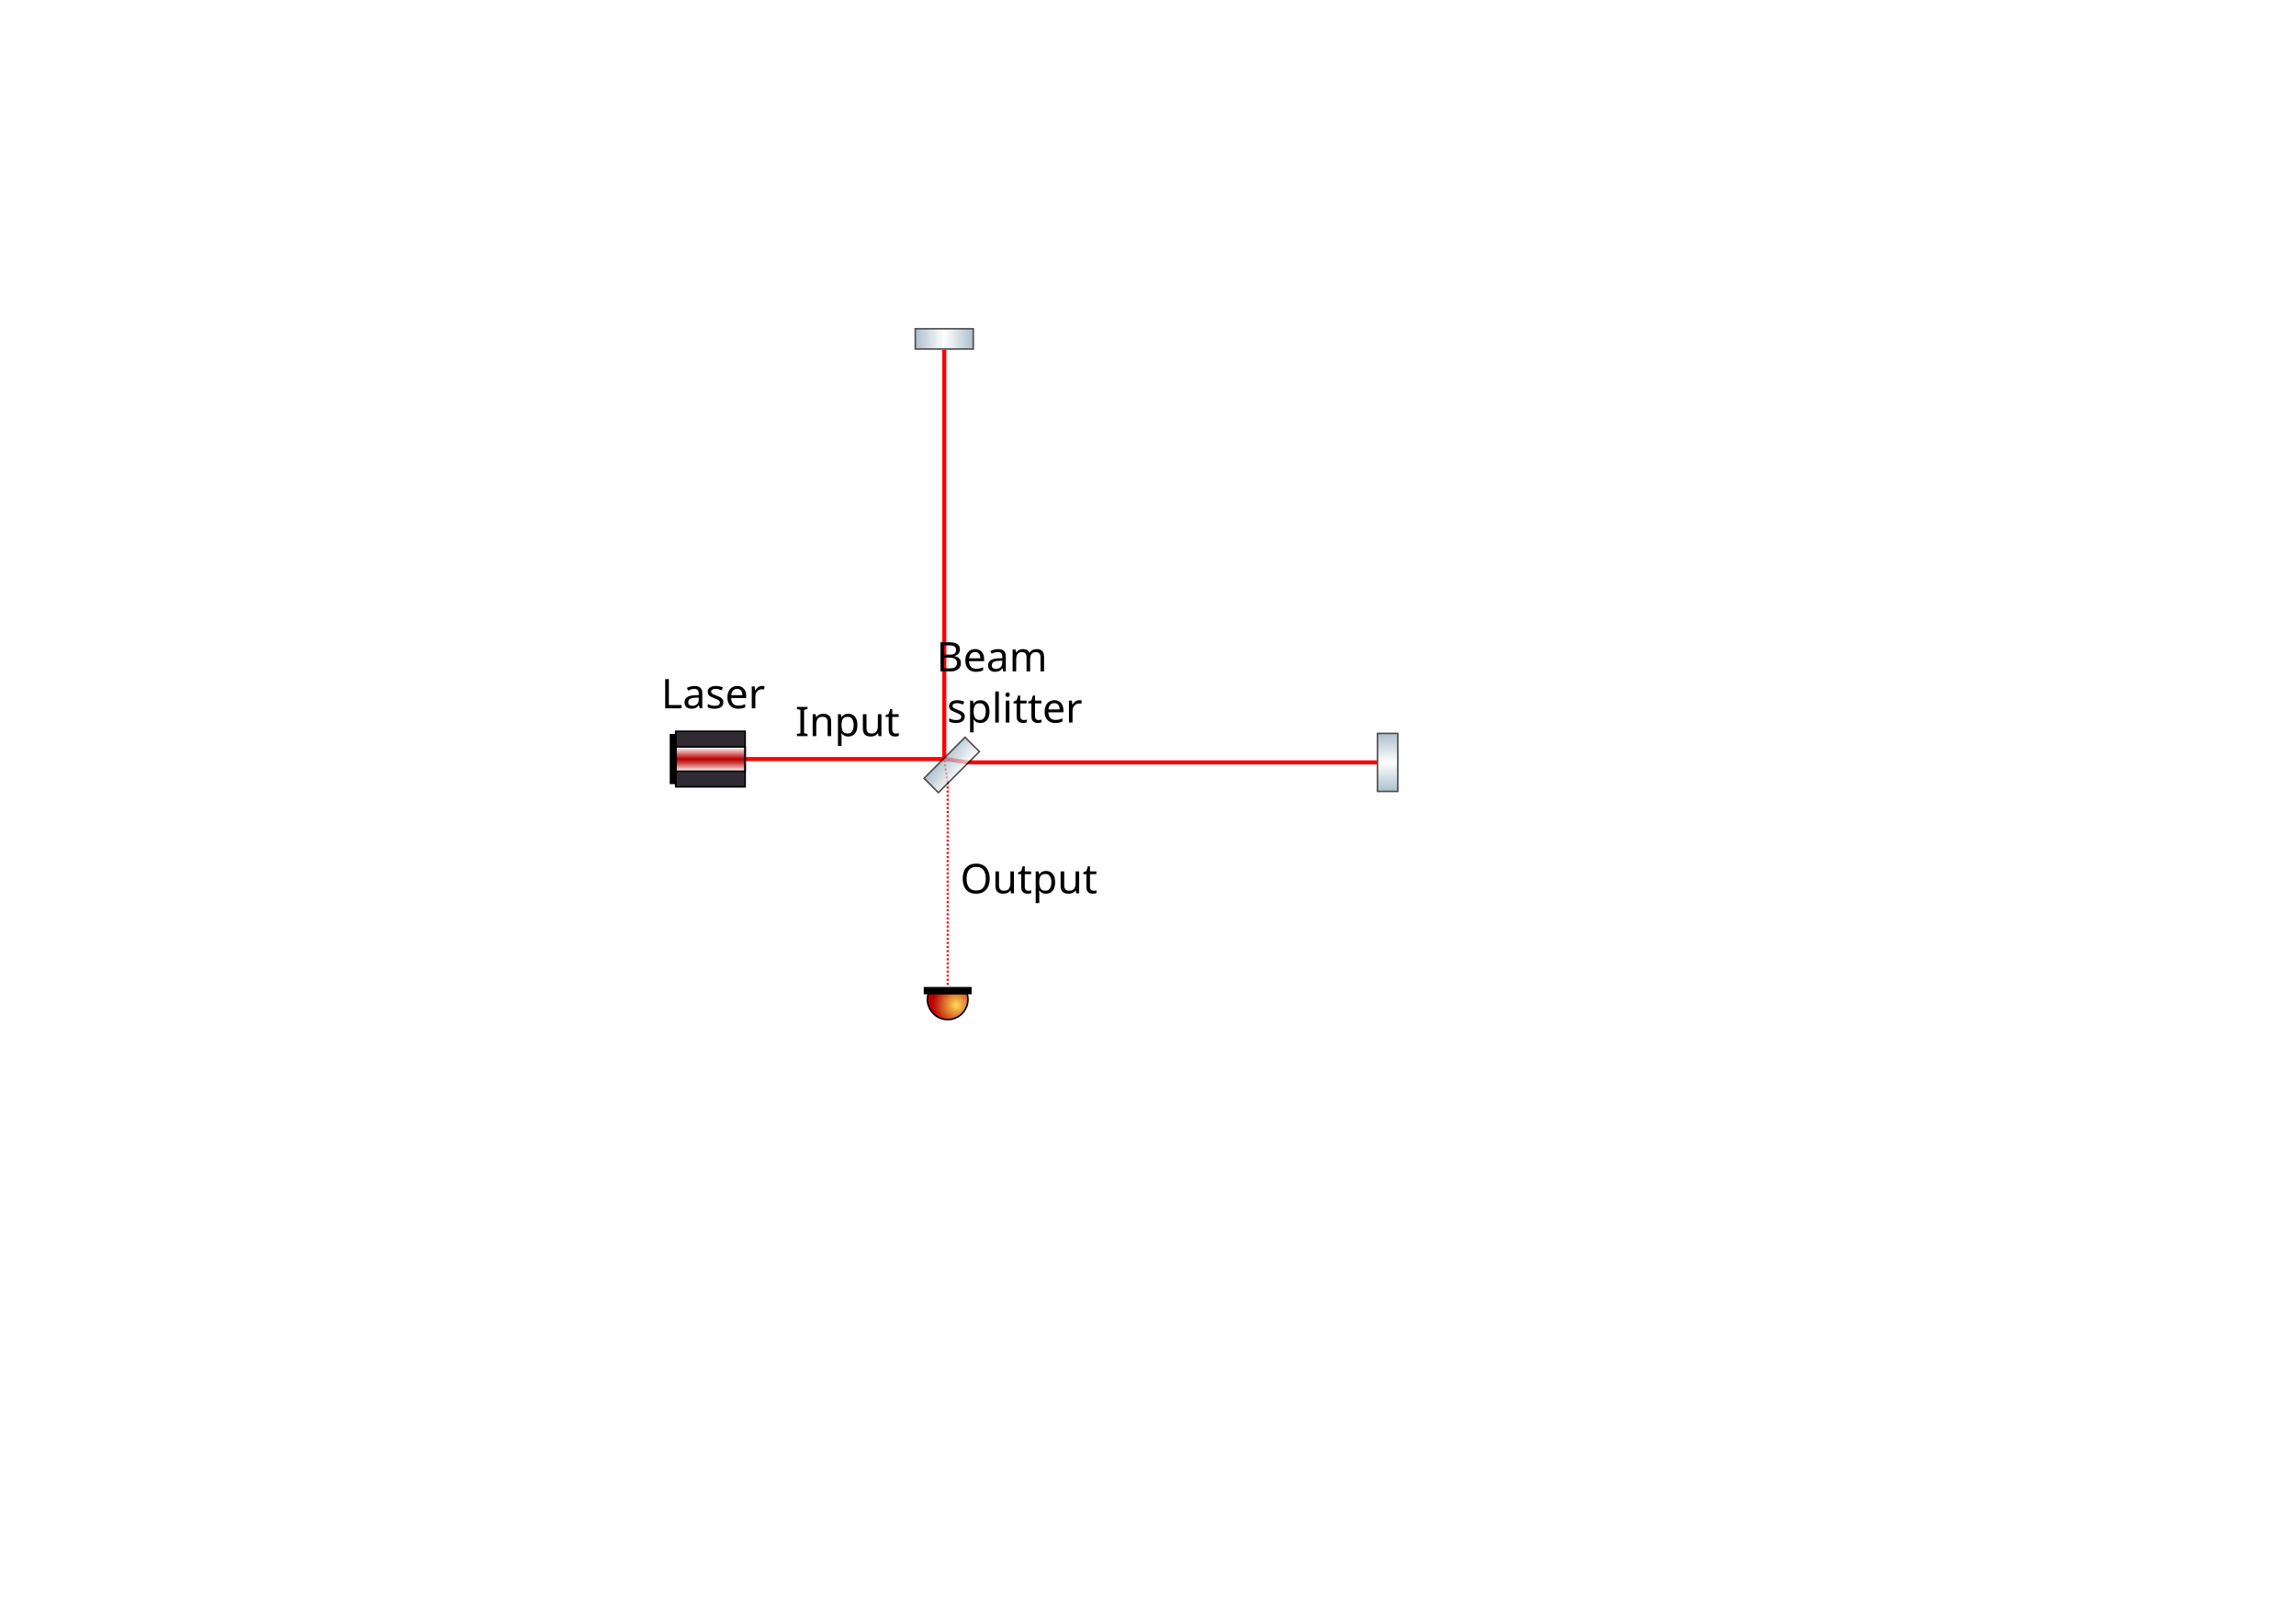
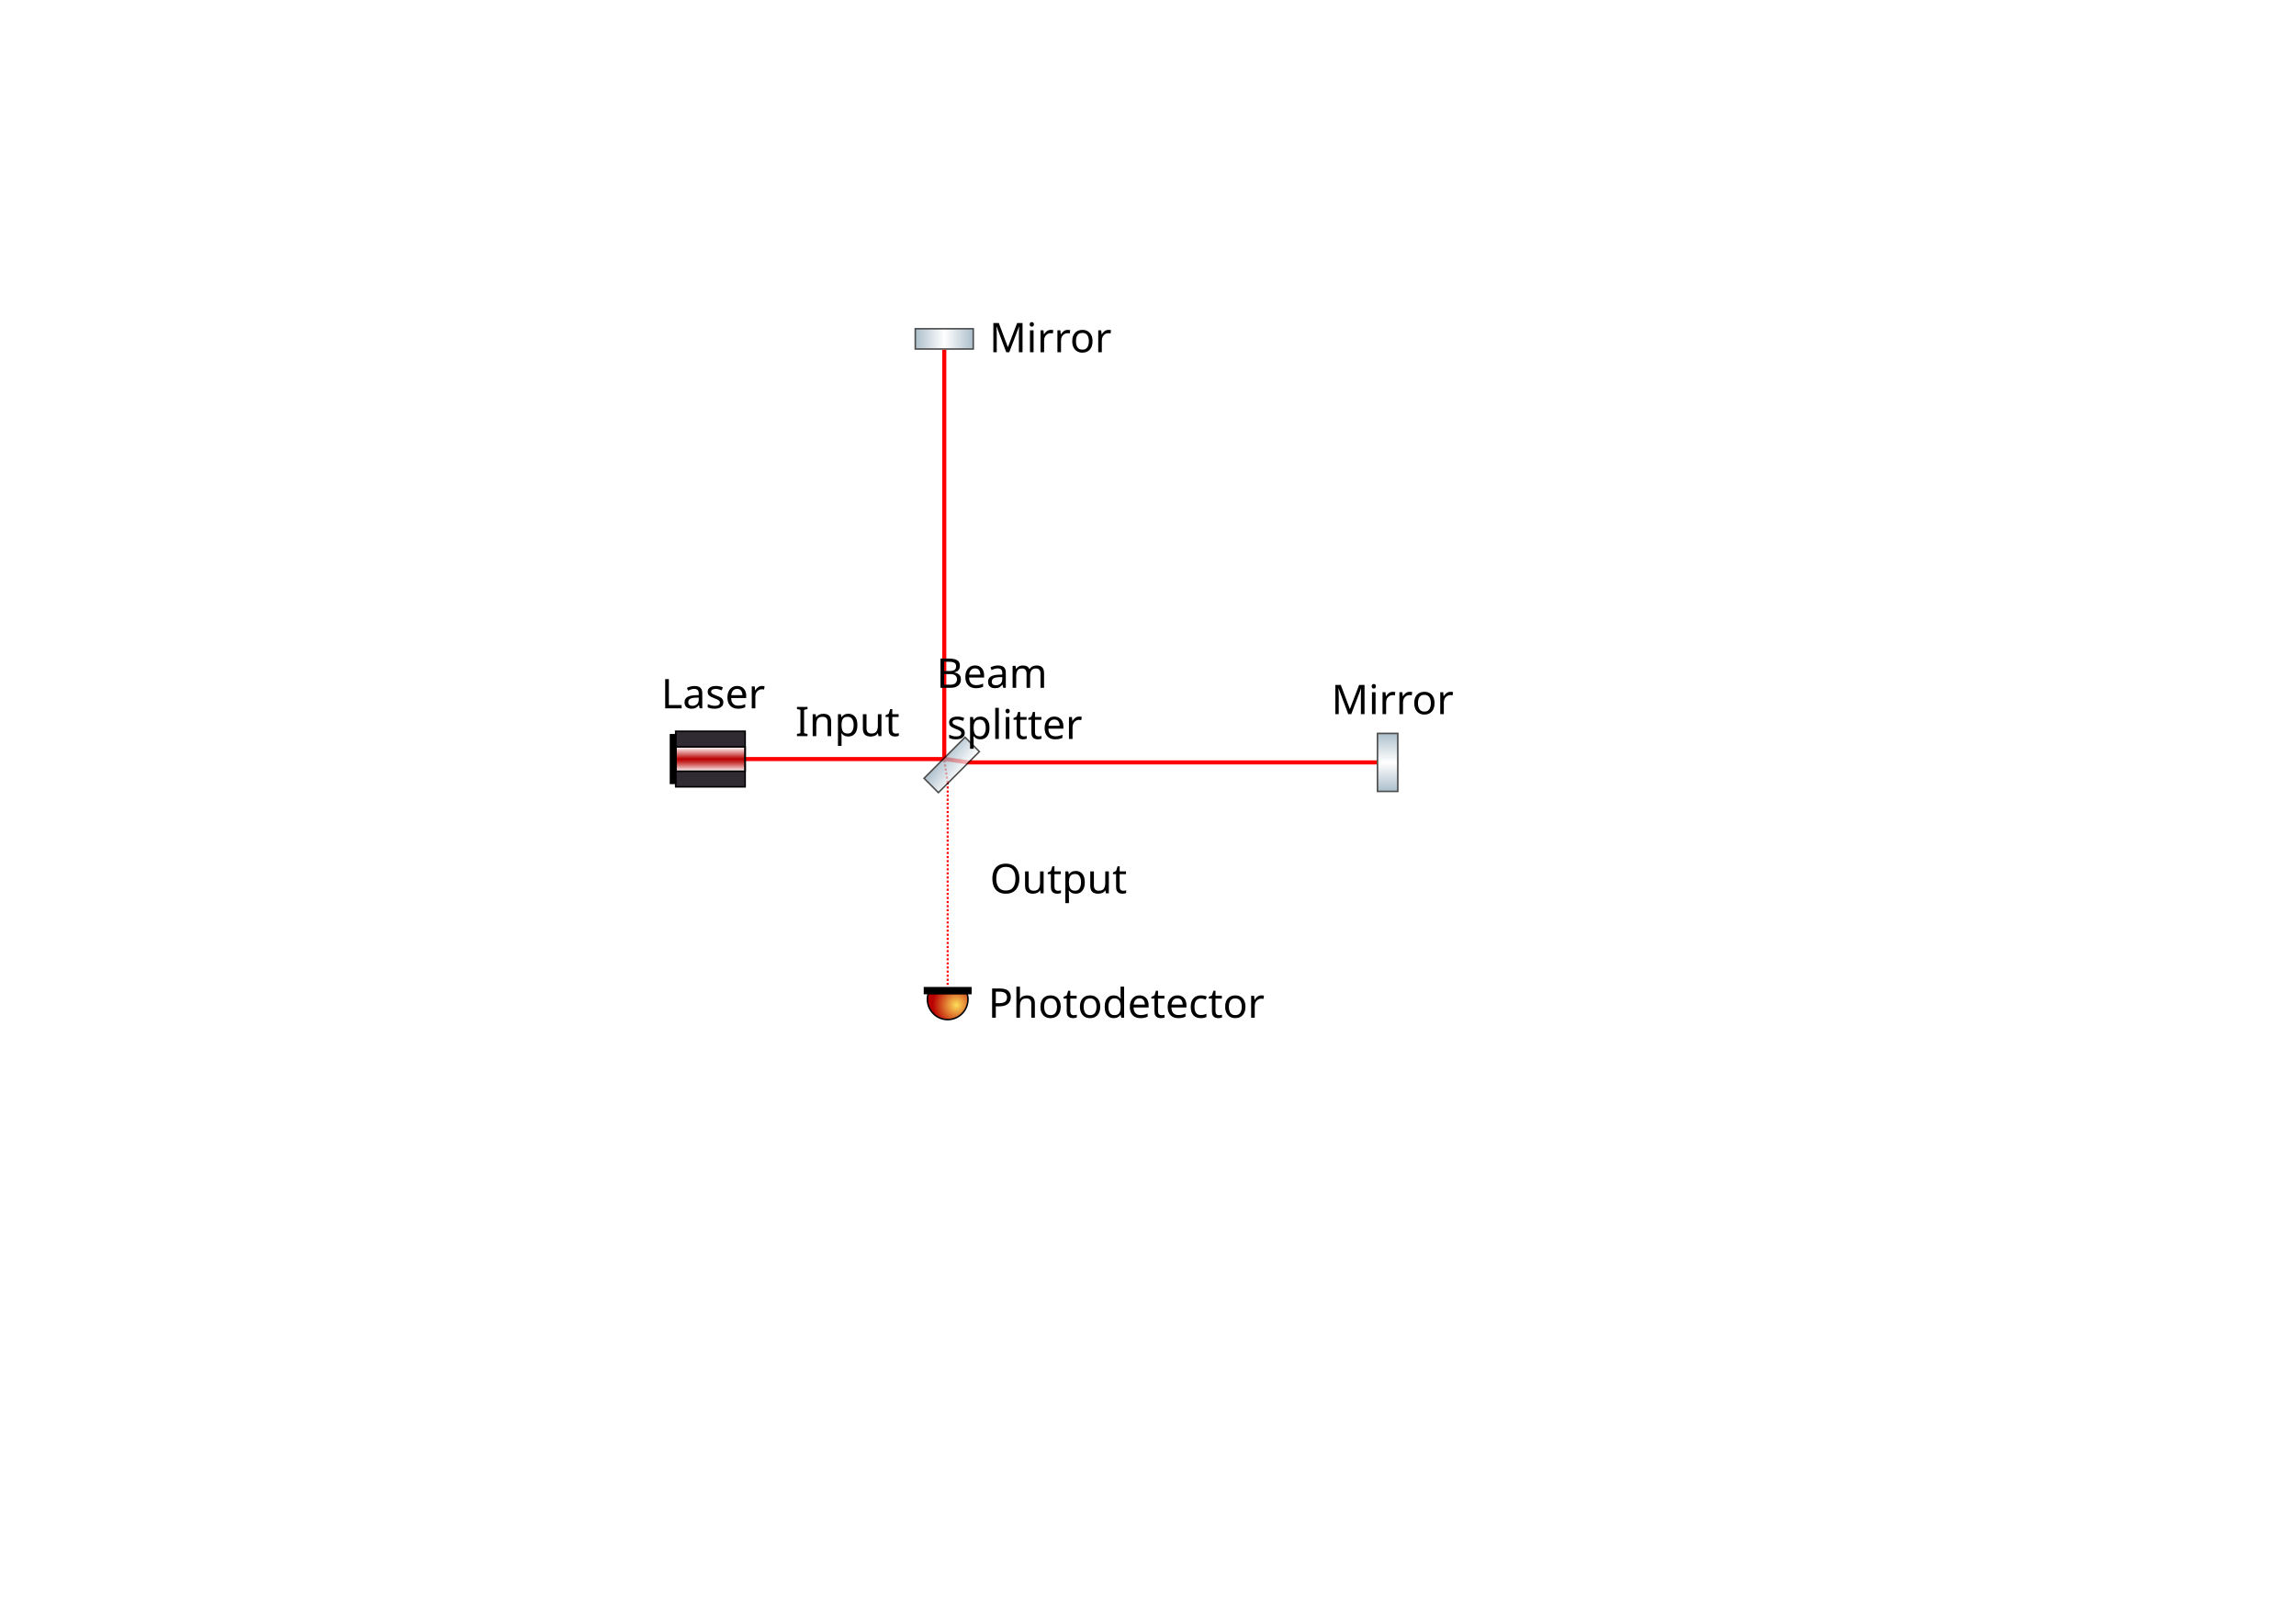
<svg xmlns="http://www.w3.org/2000/svg" id="b-bsp" width="297mm" height="210mm" version="1.1">
  <defs id="defs14">
    <linearGradient gradientTransform="matrix(0.35,0,0,1,-117.1952,-14.3086)" y2="14.683" x2="350.087" y1="43.03" x1="350.087" gradientUnits="userSpaceOnUse" id="b-cav-mir-grad-0">
      <stop id="stop4224-0" style="stop-color:#89A4B6" offset="0.006" />
      <stop id="stop4226-1" style="stop-color:#FFFFFF" offset="0.5" />
      <stop id="stop4228-9" style="stop-color:#89A4B6" offset="1" />
    </linearGradient>
  </defs>
  <g id="b-cav-mir" transform="matrix(0,-1,1,0,447.1076,170.9963)" style="opacity:0.7">
    <linearGradient gradientTransform="matrix(0.35,0,0,1,-117.1952,-14.3086)" y2="14.683" x2="350.087" y1="43.03" x1="350.087" gradientUnits="userSpaceOnUse" id="b-cav-mir-grad">
      <stop id="stop4224" style="stop-color:#89A4B6" offset="0.006" />
      <stop id="stop4226" style="stop-color:#FFFFFF" offset="0.5" />
      <stop id="stop4228" style="stop-color:#89A4B6" offset="1" />
    </linearGradient>
    <rect id="rect4230" height="28.346" width="9.921" y="0.375" x="0.375" style="fill:url(#b-cav-mir-grad);stroke:#000000;stroke-width:0.75" />
  </g>
  <g id="b-cav-mir-3" transform="translate(673.0897,358.1303)" style="opacity:0.7">
    <linearGradient gradientTransform="matrix(0.35,0,0,1,-117.1952,-14.3086)" y2="14.683" x2="350.087" y1="43.03" x1="350.087" gradientUnits="userSpaceOnUse" id="linearGradient4257">
      <stop id="stop4259" style="stop-color:#89A4B6" offset="0.006" />
      <stop id="stop4261" style="stop-color:#FFFFFF" offset="0.5" />
      <stop id="stop4263" style="stop-color:#89A4B6" offset="1" />
    </linearGradient>
    <rect id="rect4230-6" height="28.346" width="9.921" y="0.375" x="0.375" style="fill:url(#b-cav-mir-grad-0);stroke:#000000;stroke-width:0.75" />
  </g>
  <path style="fill:none;fill-rule:evenodd;stroke:#ff0000;stroke-width:2;stroke-linecap:butt;stroke-linejoin:miter;stroke-miterlimit:4;stroke-dasharray:none;stroke-opacity:1" d="m 361.695,371.042 100,0" id="path4177" />
  <g id="c-laser1" transform="matrix(0.5988534,0,0,0.5988534,327.3526,357.2377)">
    <rect id="rect4166" height="12.756" width="56.695" y="0.375" x="5" style="fill:#302b33" />
    <rect id="rect4168" height="12.756" width="56.695" y="32.973" x="5" style="fill:#302b33" />
    <linearGradient y2="13.131" x2="28.722" y1="32.973" x1="28.722" gradientUnits="userSpaceOnUse" id="c-laser1-grad">
      <stop id="stop4171" style="stop-color:#FFFFFF" offset="0" />
      <stop id="stop4173" style="stop-color:#FEFCFC" offset="0.005" />
      <stop id="stop4175" style="stop-color:#E6A4A4" offset="0.15" />
      <stop id="stop4177" style="stop-color:#D35E5E" offset="0.277" />
      <stop id="stop4179" style="stop-color:#C62B2B" offset="0.382" />
      <stop id="stop4181" style="stop-color:#BD0C0C" offset="0.462" />
      <stop id="stop4183" style="stop-color:#BA0000" offset="0.506" />
      <stop id="stop4185" style="stop-color:#D86E6E" offset="0.708" />
      <stop id="stop4187" style="stop-color:#F4D6D6" offset="0.91" />
      <stop id="stop4189" style="stop-color:#FFFFFF" offset="1" />
    </linearGradient>
    <rect id="rect4191" height="19.842" width="56.695" y="13.131" x="5" style="fill:url(#c-laser1-grad);stroke:#000000;stroke-width:1.252" />
    <rect id="rect4193" height="39.686" width="4.252" y="3.209" x="0.75" style="stroke:#000000;stroke-width:1.252" />
    <rect id="rect4195" height="45.354" width="56.695" y="0.375" x="5" style="fill:none;stroke:#000000;stroke-width:1.252" />
  </g>
  <path style="fill:none;fill-rule:evenodd;stroke:#ff0000;stroke-width:2;stroke-linecap:butt;stroke-linejoin:miter;stroke-miterlimit:4;stroke-dasharray:none;stroke-opacity:1" d="m 473.09,372.678 200,0" id="path4177-47" />
  <path style="fill:none;fill-rule:evenodd;stroke:#ff0000;stroke-width:2;stroke-linecap:butt;stroke-linejoin:miter;stroke-miterlimit:4;stroke-dasharray:none;stroke-opacity:1" d="m 461.656,170.996 0,200" id="path4177-47-3" />
  <path style="fill:none;fill-rule:evenodd;stroke:#ff0000;stroke-width:2;stroke-linecap:butt;stroke-linejoin:miter;stroke-miterlimit:4;stroke-dasharray:16, 16;stroke-dashoffset:0;stroke-opacity:1" d="m 473.239,372.69 -11.827,-1.775" id="path4177-4" />
  <path style="fill:none;fill-rule:evenodd;stroke:#ff0000;stroke-width:1;stroke-linecap:butt;stroke-linejoin:miter;stroke-miterlimit:4;stroke-dasharray:1,1;stroke-opacity:1;stroke-dashoffset:0" d="m 463.33,382.59 -1.782,-11.869" id="path4177-4-4" />
  <path style="fill:none;fill-rule:evenodd;stroke:#ff0000;stroke-width:1;stroke-linecap:butt;stroke-linejoin:miter;stroke-miterlimit:4;stroke-dasharray:1,1;stroke-opacity:1;stroke-dashoffset:0" d="m 463.321,382.435 0,100" id="path4177-5" />
  <g id="g3" transform="matrix(-0.7071068,-0.7071068,0.7071068,-0.7071068,458.7798,387.9853)" style="opacity:0.7">
    <linearGradient id="b-bsp-grad" gradientUnits="userSpaceOnUse" x1="330.467" y1="34.823" x2="364.555" y2="22.892" gradientTransform="matrix(0.35,0,0,1,-116.2935,-14.3086)">
      <stop offset="0" style="stop-color:#FFFFFF" id="stop6" />
      <stop offset="1" style="stop-color:#89A4B6" id="stop8" />
    </linearGradient>
    <rect x="0.375" y="0.375" width="9.92" height="28.346" id="rect10" style="fill:url(#b-bsp-grad);stroke:#000000;stroke-width:0.75" />
  </g>
  <g id="g4314" transform="translate(51.5383,-8.54551)">
    <g transform="matrix(0,1,-1,0,423.4971,490.9807)" id="e-pd1">
      <radialGradient id="e-pd1-grad" cx="8.879" cy="7.461" r="17.067" fx="8.879" fy="7.461" gradientUnits="userSpaceOnUse">
        <stop offset="0" style="stop-color:#FEDE58" id="stop4294" />
        <stop offset="0.685" style="stop-color:#BA0000" id="stop4296" />
      </radialGradient>
      <path style="fill:url(#e-pd1-grad);stroke:#000000;stroke-width:0.75" d="m 6.044,1.792 c -0.986,0 -1.936,0.148 -2.835,0.417 l 0,19.01 c 0.899,0.268 1.849,0.416 2.835,0.416 5.479,0 9.921,-4.441 9.921,-9.921 0,-5.48 -4.442,-9.922 -9.921,-9.922 z" id="path4298" />
      <rect style="stroke:#000000;stroke-width:0.75" x="0.375" y="0.375" width="2.835" height="22.678" id="rect4300" />
    </g>
  </g>
-   <text xml:space="preserve" style="font-size:40px;font-style:normal;font-variant:normal;font-weight:normal;font-stretch:normal;line-height:125%;letter-spacing:0px;word-spacing:0px;fill:#000000;fill-opacity:1;stroke:none;font-family:Arial;-inkscape-font-specification:Arial" x="469.45" y="436.665" id="text4393-5-5-5">
-     <tspan id="tspan4395-5-3-5" x="469.45" y="436.665" style="font-size:20px;font-style:normal;font-variant:normal;font-weight:normal;font-stretch:normal;font-family:Linux Biolinum O;-inkscape-font-specification:Linux Biolinum O">Output</tspan>
+   <text xml:space="preserve" style="font-style:normal;font-variant:normal;font-weight:normal;font-stretch:normal;font-size:40px;line-height:125%;font-family:Arial;-inkscape-font-specification:Arial;letter-spacing:0px;word-spacing:0px;fill:#000000;fill-opacity:1;stroke:none" x="483.953" y="436.665" id="text4393-5-5-5">
+     <tspan id="tspan4395-5-3-5" x="483.953" y="436.665" style="font-style:normal;font-variant:normal;font-weight:normal;font-stretch:normal;font-size:20px;font-family:'Linux Biolinum O';-inkscape-font-specification:'Linux Biolinum O'">Output</tspan>
  </text>
  <text xml:space="preserve" style="font-size:40px;font-style:normal;font-variant:normal;font-weight:normal;font-stretch:normal;line-height:125%;letter-spacing:0px;word-spacing:0px;fill:#000000;fill-opacity:1;stroke:none;font-family:Arial;-inkscape-font-specification:Arial" x="388.84" y="359.824" id="text4393-5-5-5-3">
    <tspan id="tspan4395-5-3-5-6" x="388.84" y="359.824" style="font-size:20px;font-style:normal;font-variant:normal;font-weight:normal;font-stretch:normal;font-family:Linux Biolinum O;-inkscape-font-specification:Linux Biolinum O">Input</tspan>
  </text>
  <text xml:space="preserve" style="font-size:40px;font-style:normal;font-variant:normal;font-weight:normal;font-stretch:normal;line-height:125%;letter-spacing:0px;word-spacing:0px;fill:#000000;fill-opacity:1;stroke:none;font-family:Arial;-inkscape-font-specification:Arial" x="323.273" y="346.234" id="text4393-5-5-5-3-7">
    <tspan id="tspan4395-5-3-5-6-5" x="323.273" y="346.234" style="font-size:20px;font-style:normal;font-variant:normal;font-weight:normal;font-stretch:normal;font-family:Linux Biolinum O;-inkscape-font-specification:Linux Biolinum O">Laser</tspan>
  </text>
-   <text xml:space="preserve" style="font-size:40px;font-style:normal;font-variant:normal;font-weight:normal;font-stretch:normal;line-height:125%;letter-spacing:0px;word-spacing:0px;fill:#000000;fill-opacity:1;stroke:none;font-family:Arial;-inkscape-font-specification:Arial" x="512.751" y="328.203" id="text4393-5-5-5-3-3">
-     <tspan id="tspan4395-5-3-5-6-56" x="512.751" y="328.203" style="font-size:20px;font-style:normal;font-variant:normal;font-weight:normal;font-stretch:normal;text-align:center;text-anchor:middle;font-family:Linux Biolinum O;-inkscape-font-specification:Linux Biolinum O">Beam</tspan>
-     <tspan x="512.751" y="353.203" style="font-size:20px;font-style:normal;font-variant:normal;font-weight:normal;font-stretch:normal;text-align:center;text-anchor:middle;font-family:Linux Biolinum O;-inkscape-font-specification:Linux Biolinum O" id="tspan3496">splitter</tspan>
+   <text xml:space="preserve" style="font-style:normal;font-variant:normal;font-weight:normal;font-stretch:normal;font-size:40px;line-height:125%;font-family:Arial;-inkscape-font-specification:Arial;letter-spacing:0px;word-spacing:0px;fill:#000000;fill-opacity:1;stroke:none" x="512.751" y="336.203" id="text4393-5-5-5-3-3">
+     <tspan id="tspan4395-5-3-5-6-56" x="512.751" y="336.203" style="font-style:normal;font-variant:normal;font-weight:normal;font-stretch:normal;font-size:20px;font-family:'Linux Biolinum O';-inkscape-font-specification:'Linux Biolinum O';text-align:center;text-anchor:middle">Beam</tspan>
+     <tspan x="512.751" y="361.203" style="font-style:normal;font-variant:normal;font-weight:normal;font-stretch:normal;font-size:20px;font-family:'Linux Biolinum O';-inkscape-font-specification:'Linux Biolinum O';text-align:center;text-anchor:middle" id="tspan3496">splitter</tspan>
+   </text>
+   <text xml:space="preserve" style="font-style:normal;font-variant:normal;font-weight:normal;font-stretch:normal;font-size:40px;line-height:125%;font-family:Arial;-inkscape-font-specification:Arial;letter-spacing:0px;word-spacing:0px;fill:#000000;fill-opacity:1;stroke:none" x="483.113" y="497.485" id="text4393-5-5-5-36">
+     <tspan id="tspan4395-5-3-5-7" x="483.113" y="497.485" style="font-style:normal;font-variant:normal;font-weight:normal;font-stretch:normal;font-size:20px;font-family:'Linux Biolinum O';-inkscape-font-specification:'Linux Biolinum O'">Photodetector</tspan>
+   </text>
+   <text xml:space="preserve" style="font-style:normal;font-variant:normal;font-weight:normal;font-stretch:normal;font-size:40px;line-height:125%;font-family:Arial;-inkscape-font-specification:Arial;letter-spacing:0px;word-spacing:0px;fill:#000000;fill-opacity:1;stroke:none" x="483.713" y="172.181" id="text4393-5-5-5-5">
+     <tspan id="tspan4395-5-3-5-3" x="483.713" y="172.181" style="font-style:normal;font-variant:normal;font-weight:normal;font-stretch:normal;font-size:20px;font-family:'Linux Biolinum O';-inkscape-font-specification:'Linux Biolinum O'">Mirror</tspan>
+   </text>
+   <text xml:space="preserve" style="font-style:normal;font-variant:normal;font-weight:normal;font-stretch:normal;font-size:40px;line-height:125%;font-family:Arial;-inkscape-font-specification:Arial;letter-spacing:0px;word-spacing:0px;fill:#000000;fill-opacity:1;stroke:none" x="650.919" y="349.093" id="text4393-5-5-5-5-5">
+     <tspan id="tspan4395-5-3-5-3-6" x="650.919" y="349.093" style="font-style:normal;font-variant:normal;font-weight:normal;font-stretch:normal;font-size:20px;font-family:'Linux Biolinum O';-inkscape-font-specification:'Linux Biolinum O'">Mirror</tspan>
  </text>
</svg>
